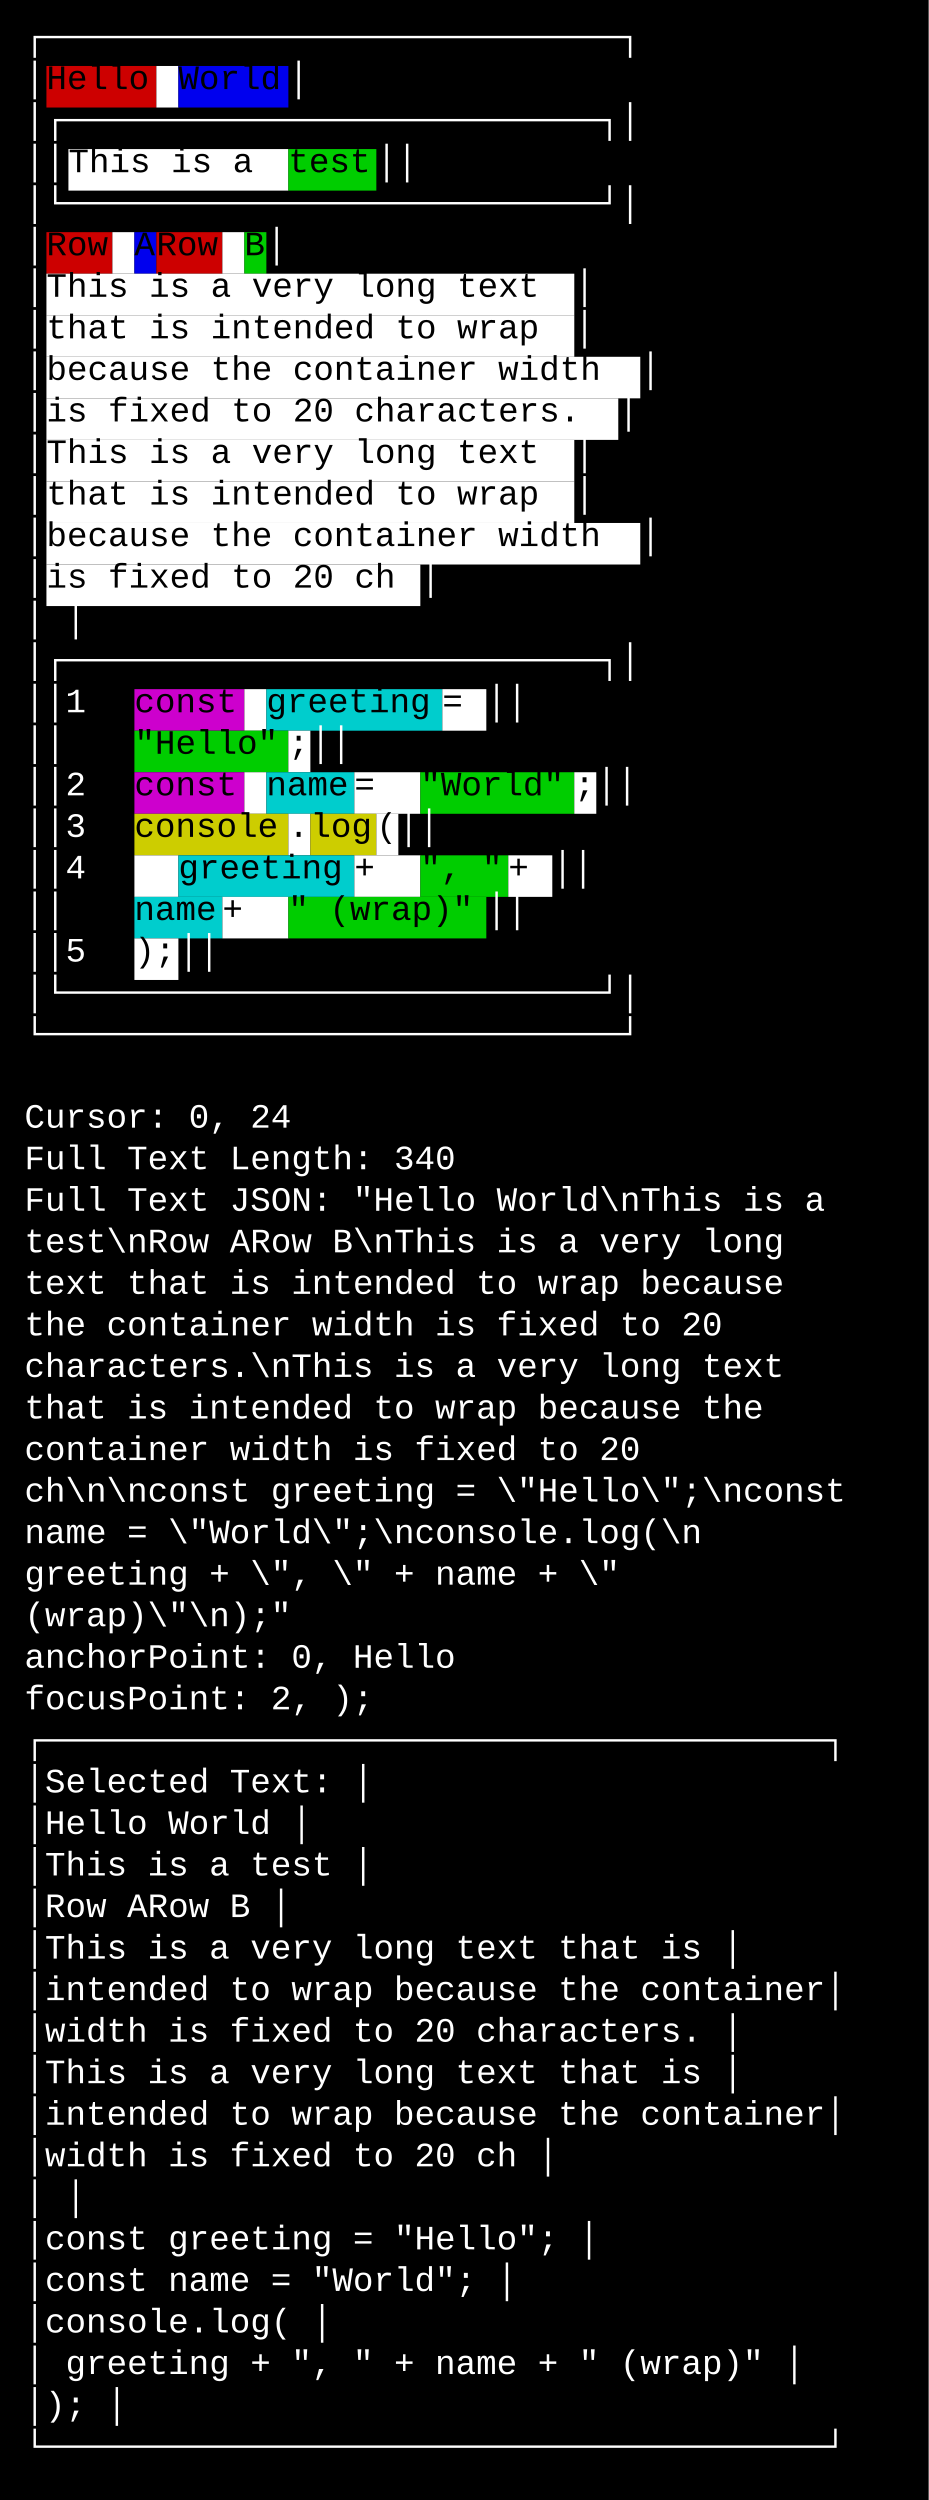
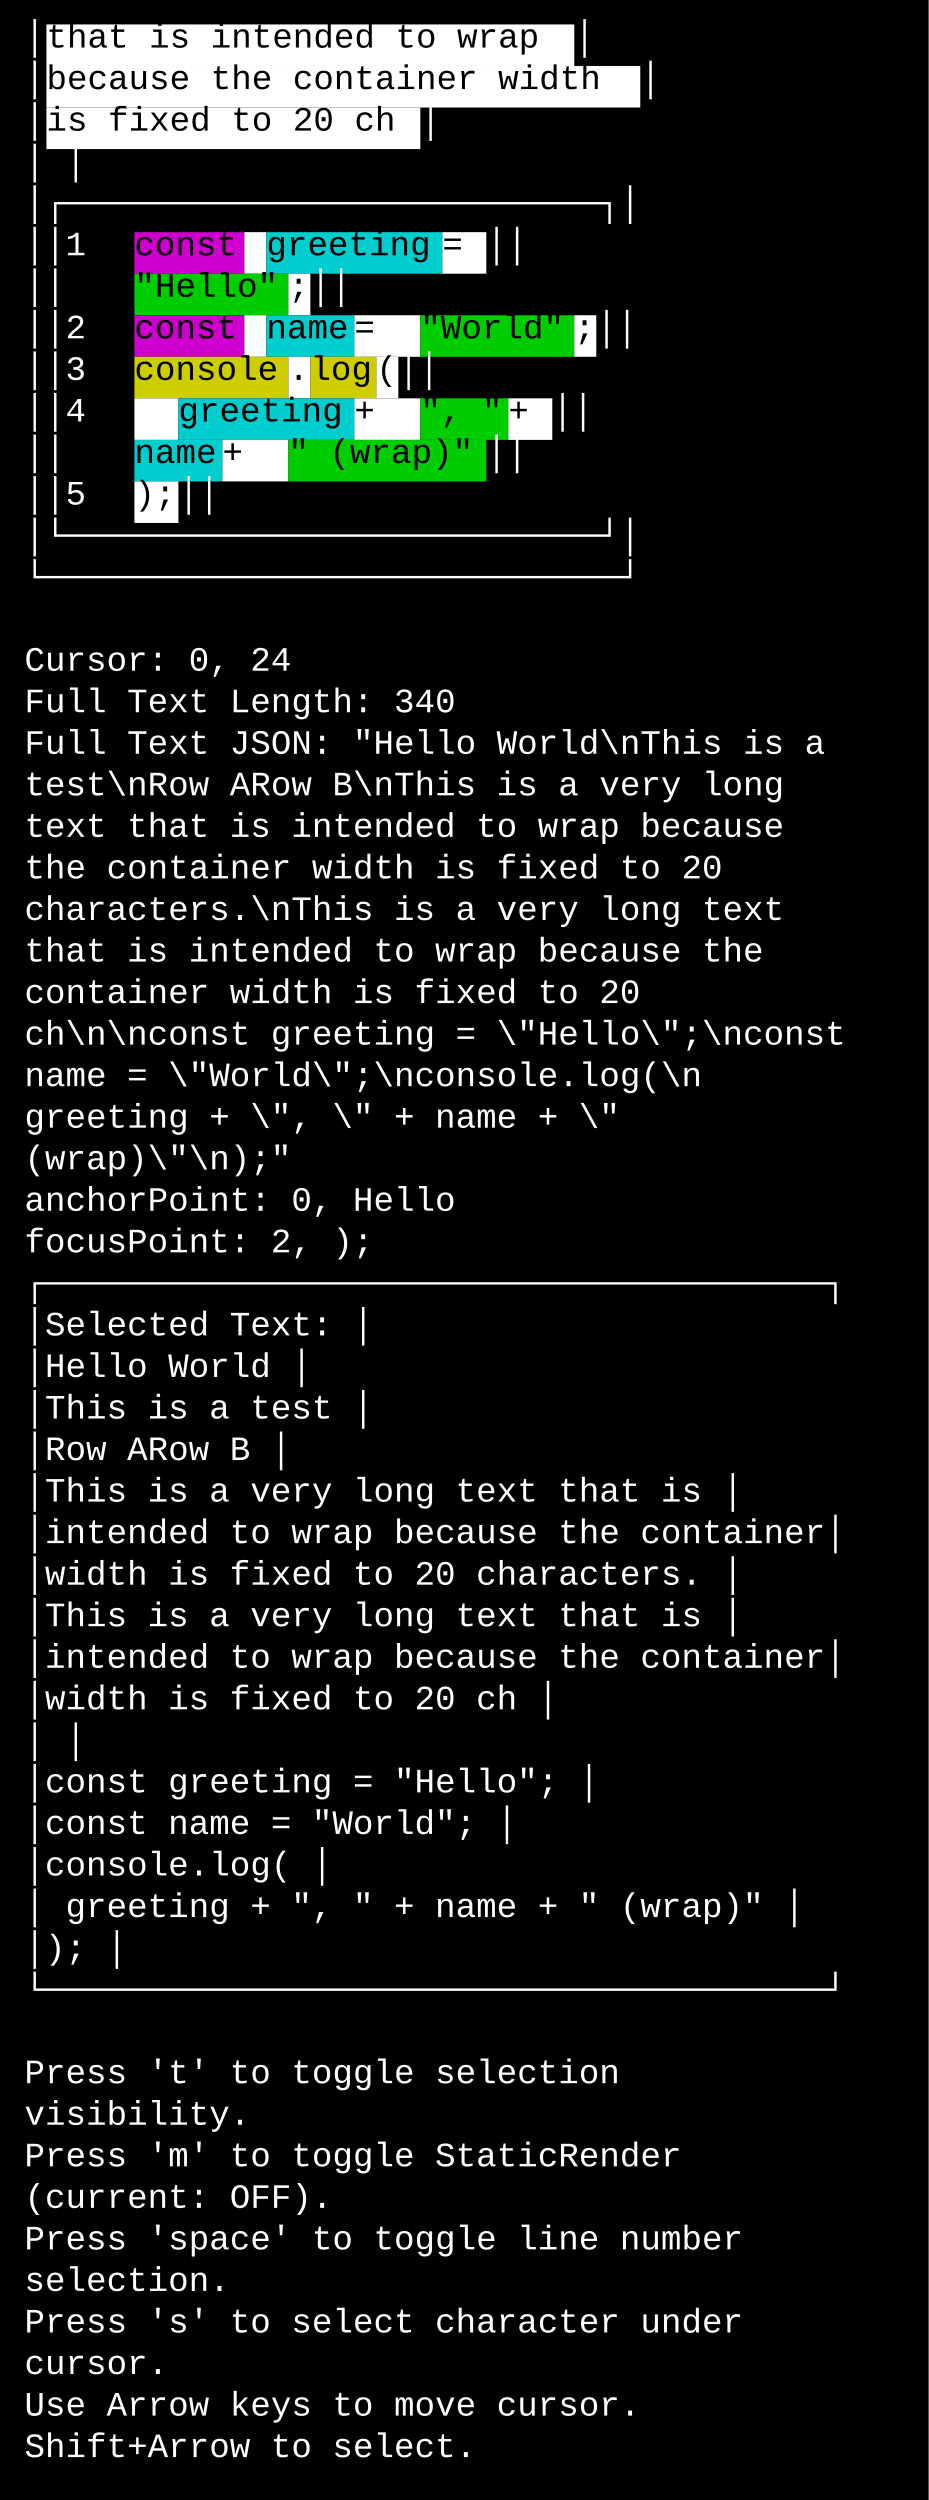
<svg xmlns="http://www.w3.org/2000/svg" width="380" height="1023" viewBox="0 0 380 1023">
  <style>
    text { font-family: Consolas, "Courier New", monospace; font-size: 14px; dominant-baseline: text-before-edge; white-space: pre; }
  </style>
  <rect width="380" height="1023" fill="#000000" />
  <g transform="translate(10, 10)">
-     <text x="0" y="2" fill="#ffffff" textLength="360" lengthAdjust="spacingAndGlyphs">┌────────────────────────────┐          </text>
+     <text x="0" y="2" fill="#ffffff" textLength="9" lengthAdjust="spacingAndGlyphs">│</text>
+     <rect x="9" y="0" width="216" height="17" fill="#ffffff" />
+     <text x="9" y="2" fill="#000000" textLength="216" lengthAdjust="spacingAndGlyphs">that is intended to wrap</text>
+     <text x="225" y="2" fill="#ffffff" textLength="135" lengthAdjust="spacingAndGlyphs">    │          </text>
    <text x="0" y="19" fill="#ffffff" textLength="9" lengthAdjust="spacingAndGlyphs">│</text>
-     <rect x="9" y="17" width="45" height="17" fill="#cd0000" />
-     <text x="9" y="19" fill="#000000" textLength="45" lengthAdjust="spacingAndGlyphs">Hello</text>
-     <rect x="54" y="17" width="9" height="17" fill="#ffffff" />
-     <rect x="63" y="17" width="45" height="17" fill="#0000ee" />
-     <text x="63" y="19" fill="#000000" textLength="45" lengthAdjust="spacingAndGlyphs">World</text>
-     <text x="108" y="19" fill="#ffffff" textLength="252" lengthAdjust="spacingAndGlyphs">                 │          </text>
-     <text x="0" y="36" fill="#ffffff" textLength="360" lengthAdjust="spacingAndGlyphs">│┌──────────────────────────┐│          </text>
-     <text x="0" y="53" fill="#ffffff" textLength="18" lengthAdjust="spacingAndGlyphs">││</text>
-     <rect x="18" y="51" width="90" height="17" fill="#ffffff" />
-     <text x="18" y="53" fill="#000000" textLength="90" lengthAdjust="spacingAndGlyphs">This is a </text>
-     <rect x="108" y="51" width="36" height="17" fill="#00cd00" />
-     <text x="108" y="53" fill="#000000" textLength="36" lengthAdjust="spacingAndGlyphs">test</text>
-     <text x="144" y="53" fill="#ffffff" textLength="216" lengthAdjust="spacingAndGlyphs">            ││          </text>
-     <text x="0" y="70" fill="#ffffff" textLength="360" lengthAdjust="spacingAndGlyphs">│└──────────────────────────┘│          </text>
-     <text x="0" y="87" fill="#ffffff" textLength="9" lengthAdjust="spacingAndGlyphs">│</text>
-     <rect x="9" y="85" width="27" height="17" fill="#cd0000" />
-     <text x="9" y="87" fill="#000000" textLength="27" lengthAdjust="spacingAndGlyphs">Row</text>
-     <rect x="36" y="85" width="9" height="17" fill="#ffffff" />
-     <rect x="45" y="85" width="9" height="17" fill="#0000ee" />
-     <text x="45" y="87" fill="#000000" textLength="9" lengthAdjust="spacingAndGlyphs">A</text>
-     <rect x="54" y="85" width="27" height="17" fill="#cd0000" />
-     <text x="54" y="87" fill="#000000" textLength="27" lengthAdjust="spacingAndGlyphs">Row</text>
-     <rect x="81" y="85" width="9" height="17" fill="#ffffff" />
-     <rect x="90" y="85" width="9" height="17" fill="#00cd00" />
-     <text x="90" y="87" fill="#000000" textLength="9" lengthAdjust="spacingAndGlyphs">B</text>
-     <text x="99" y="87" fill="#ffffff" textLength="261" lengthAdjust="spacingAndGlyphs">                  │          </text>
-     <text x="0" y="104" fill="#ffffff" textLength="9" lengthAdjust="spacingAndGlyphs">│</text>
-     <rect x="9" y="102" width="216" height="17" fill="#ffffff" />
-     <text x="9" y="104" fill="#000000" textLength="216" lengthAdjust="spacingAndGlyphs">This is a very long text</text>
-     <text x="225" y="104" fill="#ffffff" textLength="135" lengthAdjust="spacingAndGlyphs">    │          </text>
-     <text x="0" y="121" fill="#ffffff" textLength="9" lengthAdjust="spacingAndGlyphs">│</text>
-     <rect x="9" y="119" width="216" height="17" fill="#ffffff" />
-     <text x="9" y="121" fill="#000000" textLength="216" lengthAdjust="spacingAndGlyphs">that is intended to wrap</text>
-     <text x="225" y="121" fill="#ffffff" textLength="135" lengthAdjust="spacingAndGlyphs">    │          </text>
-     <text x="0" y="138" fill="#ffffff" textLength="9" lengthAdjust="spacingAndGlyphs">│</text>
-     <rect x="9" y="136" width="243" height="17" fill="#ffffff" />
-     <text x="9" y="138" fill="#000000" textLength="243" lengthAdjust="spacingAndGlyphs">because the container width</text>
-     <text x="252" y="138" fill="#ffffff" textLength="108" lengthAdjust="spacingAndGlyphs"> │          </text>
-     <text x="0" y="155" fill="#ffffff" textLength="9" lengthAdjust="spacingAndGlyphs">│</text>
-     <rect x="9" y="153" width="234" height="17" fill="#ffffff" />
-     <text x="9" y="155" fill="#000000" textLength="234" lengthAdjust="spacingAndGlyphs">is fixed to 20 characters.</text>
-     <text x="243" y="155" fill="#ffffff" textLength="117" lengthAdjust="spacingAndGlyphs">  │          </text>
-     <text x="0" y="172" fill="#ffffff" textLength="9" lengthAdjust="spacingAndGlyphs">│</text>
-     <rect x="9" y="170" width="216" height="17" fill="#ffffff" />
-     <text x="9" y="172" fill="#000000" textLength="216" lengthAdjust="spacingAndGlyphs">This is a very long text</text>
-     <text x="225" y="172" fill="#ffffff" textLength="135" lengthAdjust="spacingAndGlyphs">    │          </text>
-     <text x="0" y="189" fill="#ffffff" textLength="9" lengthAdjust="spacingAndGlyphs">│</text>
-     <rect x="9" y="187" width="216" height="17" fill="#ffffff" />
-     <text x="9" y="189" fill="#000000" textLength="216" lengthAdjust="spacingAndGlyphs">that is intended to wrap</text>
-     <text x="225" y="189" fill="#ffffff" textLength="135" lengthAdjust="spacingAndGlyphs">    │          </text>
-     <text x="0" y="206" fill="#ffffff" textLength="9" lengthAdjust="spacingAndGlyphs">│</text>
-     <rect x="9" y="204" width="243" height="17" fill="#ffffff" />
-     <text x="9" y="206" fill="#000000" textLength="243" lengthAdjust="spacingAndGlyphs">because the container width</text>
-     <text x="252" y="206" fill="#ffffff" textLength="108" lengthAdjust="spacingAndGlyphs"> │          </text>
-     <text x="0" y="223" fill="#ffffff" textLength="9" lengthAdjust="spacingAndGlyphs">│</text>
-     <rect x="9" y="221" width="153" height="17" fill="#ffffff" />
-     <text x="9" y="223" fill="#000000" textLength="153" lengthAdjust="spacingAndGlyphs">is fixed to 20 ch</text>
-     <text x="162" y="223" fill="#ffffff" textLength="198" lengthAdjust="spacingAndGlyphs">           │          </text>
-     <text x="0" y="240" fill="#ffffff" textLength="360" lengthAdjust="spacingAndGlyphs">│                            │          </text>
-     <text x="0" y="257" fill="#ffffff" textLength="360" lengthAdjust="spacingAndGlyphs">│┌──────────────────────────┐│          </text>
-     <text x="0" y="274" fill="#ffffff" textLength="45" lengthAdjust="spacingAndGlyphs">││1  </text>
-     <rect x="45" y="272" width="45" height="17" fill="#cd00cd" />
-     <text x="45" y="274" fill="#000000" textLength="45" lengthAdjust="spacingAndGlyphs">const</text>
-     <rect x="90" y="272" width="9" height="17" fill="#ffffff" />
-     <rect x="99" y="272" width="72" height="17" fill="#00cdcd" />
-     <text x="99" y="274" fill="#000000" textLength="72" lengthAdjust="spacingAndGlyphs">greeting</text>
-     <rect x="171" y="272" width="18" height="17" fill="#ffffff" />
-     <text x="171" y="274" fill="#000000" textLength="18" lengthAdjust="spacingAndGlyphs"> =</text>
-     <text x="189" y="274" fill="#ffffff" textLength="171" lengthAdjust="spacingAndGlyphs">       ││          </text>
-     <text x="0" y="291" fill="#ffffff" textLength="45" lengthAdjust="spacingAndGlyphs">││   </text>
-     <rect x="45" y="289" width="63" height="17" fill="#00cd00" />
-     <text x="45" y="291" fill="#000000" textLength="63" lengthAdjust="spacingAndGlyphs">"Hello"</text>
-     <rect x="108" y="289" width="9" height="17" fill="#ffffff" />
-     <text x="108" y="291" fill="#000000" textLength="9" lengthAdjust="spacingAndGlyphs">;</text>
-     <text x="117" y="291" fill="#ffffff" textLength="243" lengthAdjust="spacingAndGlyphs">               ││          </text>
-     <text x="0" y="308" fill="#ffffff" textLength="45" lengthAdjust="spacingAndGlyphs">││2  </text>
-     <rect x="45" y="306" width="45" height="17" fill="#cd00cd" />
-     <text x="45" y="308" fill="#000000" textLength="45" lengthAdjust="spacingAndGlyphs">const</text>
-     <rect x="90" y="306" width="9" height="17" fill="#ffffff" />
-     <rect x="99" y="306" width="36" height="17" fill="#00cdcd" />
-     <text x="99" y="308" fill="#000000" textLength="36" lengthAdjust="spacingAndGlyphs">name</text>
-     <rect x="135" y="306" width="27" height="17" fill="#ffffff" />
-     <text x="135" y="308" fill="#000000" textLength="27" lengthAdjust="spacingAndGlyphs"> = </text>
-     <rect x="162" y="306" width="63" height="17" fill="#00cd00" />
-     <text x="162" y="308" fill="#000000" textLength="63" lengthAdjust="spacingAndGlyphs">"World"</text>
-     <rect x="225" y="306" width="9" height="17" fill="#ffffff" />
-     <text x="225" y="308" fill="#000000" textLength="9" lengthAdjust="spacingAndGlyphs">;</text>
-     <text x="234" y="308" fill="#ffffff" textLength="126" lengthAdjust="spacingAndGlyphs">  ││          </text>
-     <text x="0" y="325" fill="#ffffff" textLength="45" lengthAdjust="spacingAndGlyphs">││3  </text>
-     <rect x="45" y="323" width="63" height="17" fill="#cdcd00" />
-     <text x="45" y="325" fill="#000000" textLength="63" lengthAdjust="spacingAndGlyphs">console</text>
-     <rect x="108" y="323" width="9" height="17" fill="#ffffff" />
-     <text x="108" y="325" fill="#000000" textLength="9" lengthAdjust="spacingAndGlyphs">.</text>
-     <rect x="117" y="323" width="27" height="17" fill="#cdcd00" />
-     <text x="117" y="325" fill="#000000" textLength="27" lengthAdjust="spacingAndGlyphs">log</text>
-     <rect x="144" y="323" width="9" height="17" fill="#ffffff" />
-     <text x="144" y="325" fill="#000000" textLength="9" lengthAdjust="spacingAndGlyphs">(</text>
-     <text x="153" y="325" fill="#ffffff" textLength="207" lengthAdjust="spacingAndGlyphs">           ││          </text>
-     <text x="0" y="342" fill="#ffffff" textLength="45" lengthAdjust="spacingAndGlyphs">││4  </text>
-     <rect x="45" y="340" width="18" height="17" fill="#ffffff" />
-     <rect x="63" y="340" width="72" height="17" fill="#00cdcd" />
-     <text x="63" y="342" fill="#000000" textLength="72" lengthAdjust="spacingAndGlyphs">greeting</text>
-     <rect x="135" y="340" width="27" height="17" fill="#ffffff" />
-     <text x="135" y="342" fill="#000000" textLength="27" lengthAdjust="spacingAndGlyphs"> + </text>
-     <rect x="162" y="340" width="36" height="17" fill="#00cd00" />
-     <text x="162" y="342" fill="#000000" textLength="36" lengthAdjust="spacingAndGlyphs">", "</text>
-     <rect x="198" y="340" width="18" height="17" fill="#ffffff" />
-     <text x="198" y="342" fill="#000000" textLength="18" lengthAdjust="spacingAndGlyphs"> +</text>
-     <text x="216" y="342" fill="#ffffff" textLength="144" lengthAdjust="spacingAndGlyphs">    ││          </text>
-     <text x="0" y="359" fill="#ffffff" textLength="45" lengthAdjust="spacingAndGlyphs">││   </text>
-     <rect x="45" y="357" width="36" height="17" fill="#00cdcd" />
-     <text x="45" y="359" fill="#000000" textLength="36" lengthAdjust="spacingAndGlyphs">name</text>
-     <rect x="81" y="357" width="27" height="17" fill="#ffffff" />
-     <text x="81" y="359" fill="#000000" textLength="27" lengthAdjust="spacingAndGlyphs"> + </text>
-     <rect x="108" y="357" width="81" height="17" fill="#00cd00" />
-     <text x="108" y="359" fill="#000000" textLength="81" lengthAdjust="spacingAndGlyphs">" (wrap)"</text>
-     <text x="189" y="359" fill="#ffffff" textLength="171" lengthAdjust="spacingAndGlyphs">       ││          </text>
-     <text x="0" y="376" fill="#ffffff" textLength="45" lengthAdjust="spacingAndGlyphs">││5  </text>
-     <rect x="45" y="374" width="18" height="17" fill="#ffffff" />
-     <text x="45" y="376" fill="#000000" textLength="18" lengthAdjust="spacingAndGlyphs">);</text>
-     <text x="63" y="376" fill="#ffffff" textLength="297" lengthAdjust="spacingAndGlyphs">                     ││          </text>
-     <text x="0" y="393" fill="#ffffff" textLength="360" lengthAdjust="spacingAndGlyphs">│└──────────────────────────┘│          </text>
-     <text x="0" y="410" fill="#ffffff" textLength="360" lengthAdjust="spacingAndGlyphs">└────────────────────────────┘          </text>
-     <text x="0" y="444" fill="#ffffff" textLength="360" lengthAdjust="spacingAndGlyphs">Cursor: 0, 24                           </text>
-     <text x="0" y="461" fill="#ffffff" textLength="360" lengthAdjust="spacingAndGlyphs">Full Text Length: 340                   </text>
-     <text x="0" y="478" fill="#ffffff" textLength="360" lengthAdjust="spacingAndGlyphs">Full Text JSON: "Hello World\nThis is a </text>
-     <text x="0" y="495" fill="#ffffff" textLength="360" lengthAdjust="spacingAndGlyphs">test\nRow ARow B\nThis is a very long   </text>
-     <text x="0" y="512" fill="#ffffff" textLength="360" lengthAdjust="spacingAndGlyphs">text that is intended to wrap because   </text>
-     <text x="0" y="529" fill="#ffffff" textLength="360" lengthAdjust="spacingAndGlyphs">the container width is fixed to 20      </text>
-     <text x="0" y="546" fill="#ffffff" textLength="360" lengthAdjust="spacingAndGlyphs">characters.\nThis is a very long text   </text>
-     <text x="0" y="563" fill="#ffffff" textLength="360" lengthAdjust="spacingAndGlyphs">that is intended to wrap because the    </text>
-     <text x="0" y="580" fill="#ffffff" textLength="360" lengthAdjust="spacingAndGlyphs">container width is fixed to 20          </text>
-     <text x="0" y="597" fill="#ffffff" textLength="360" lengthAdjust="spacingAndGlyphs">ch\n\nconst greeting = \"Hello\";\nconst</text>
-     <text x="0" y="614" fill="#ffffff" textLength="360" lengthAdjust="spacingAndGlyphs">name = \"World\";\nconsole.log(\n       </text>
-     <text x="0" y="631" fill="#ffffff" textLength="360" lengthAdjust="spacingAndGlyphs">greeting + \", \" + name + \"           </text>
-     <text x="0" y="648" fill="#ffffff" textLength="360" lengthAdjust="spacingAndGlyphs">(wrap)\"\n);"                           </text>
-     <text x="0" y="665" fill="#ffffff" textLength="360" lengthAdjust="spacingAndGlyphs">anchorPoint: 0, Hello                   </text>
-     <text x="0" y="682" fill="#ffffff" textLength="360" lengthAdjust="spacingAndGlyphs">focusPoint: 2, );                       </text>
-     <text x="0" y="699" fill="#ffffff" textLength="360" lengthAdjust="spacingAndGlyphs">┌──────────────────────────────────────┐</text>
-     <text x="0" y="716" fill="#ffffff" textLength="360" lengthAdjust="spacingAndGlyphs">│Selected Text:                        │</text>
-     <text x="0" y="733" fill="#ffffff" textLength="360" lengthAdjust="spacingAndGlyphs">│Hello World                           │</text>
-     <text x="0" y="750" fill="#ffffff" textLength="360" lengthAdjust="spacingAndGlyphs">│This is a test                        │</text>
-     <text x="0" y="767" fill="#ffffff" textLength="360" lengthAdjust="spacingAndGlyphs">│Row ARow B                            │</text>
-     <text x="0" y="784" fill="#ffffff" textLength="360" lengthAdjust="spacingAndGlyphs">│This is a very long text that is      │</text>
-     <text x="0" y="801" fill="#ffffff" textLength="360" lengthAdjust="spacingAndGlyphs">│intended to wrap because the container│</text>
-     <text x="0" y="818" fill="#ffffff" textLength="360" lengthAdjust="spacingAndGlyphs">│width is fixed to 20 characters.      │</text>
-     <text x="0" y="835" fill="#ffffff" textLength="360" lengthAdjust="spacingAndGlyphs">│This is a very long text that is      │</text>
-     <text x="0" y="852" fill="#ffffff" textLength="360" lengthAdjust="spacingAndGlyphs">│intended to wrap because the container│</text>
-     <text x="0" y="869" fill="#ffffff" textLength="360" lengthAdjust="spacingAndGlyphs">│width is fixed to 20 ch               │</text>
-     <text x="0" y="886" fill="#ffffff" textLength="360" lengthAdjust="spacingAndGlyphs">│                                      │</text>
-     <text x="0" y="903" fill="#ffffff" textLength="360" lengthAdjust="spacingAndGlyphs">│const greeting = "Hello";             │</text>
-     <text x="0" y="920" fill="#ffffff" textLength="360" lengthAdjust="spacingAndGlyphs">│const name = "World";                 │</text>
-     <text x="0" y="937" fill="#ffffff" textLength="360" lengthAdjust="spacingAndGlyphs">│console.log(                          │</text>
-     <text x="0" y="954" fill="#ffffff" textLength="360" lengthAdjust="spacingAndGlyphs">│  greeting + ", " + name + " (wrap)"  │</text>
-     <text x="0" y="971" fill="#ffffff" textLength="360" lengthAdjust="spacingAndGlyphs">│);                                    │</text>
-     <text x="0" y="988" fill="#ffffff" textLength="360" lengthAdjust="spacingAndGlyphs">└──────────────────────────────────────┘</text>
+     <rect x="9" y="17" width="243" height="17" fill="#ffffff" />
+     <text x="9" y="19" fill="#000000" textLength="243" lengthAdjust="spacingAndGlyphs">because the container width</text>
+     <text x="252" y="19" fill="#ffffff" textLength="108" lengthAdjust="spacingAndGlyphs"> │          </text>
+     <text x="0" y="36" fill="#ffffff" textLength="9" lengthAdjust="spacingAndGlyphs">│</text>
+     <rect x="9" y="34" width="153" height="17" fill="#ffffff" />
+     <text x="9" y="36" fill="#000000" textLength="153" lengthAdjust="spacingAndGlyphs">is fixed to 20 ch</text>
+     <text x="162" y="36" fill="#ffffff" textLength="198" lengthAdjust="spacingAndGlyphs">           │          </text>
+     <text x="0" y="53" fill="#ffffff" textLength="360" lengthAdjust="spacingAndGlyphs">│                            │          </text>
+     <text x="0" y="70" fill="#ffffff" textLength="360" lengthAdjust="spacingAndGlyphs">│┌──────────────────────────┐│          </text>
+     <text x="0" y="87" fill="#ffffff" textLength="45" lengthAdjust="spacingAndGlyphs">││1  </text>
+     <rect x="45" y="85" width="45" height="17" fill="#cd00cd" />
+     <text x="45" y="87" fill="#000000" textLength="45" lengthAdjust="spacingAndGlyphs">const</text>
+     <rect x="90" y="85" width="9" height="17" fill="#ffffff" />
+     <rect x="99" y="85" width="72" height="17" fill="#00cdcd" />
+     <text x="99" y="87" fill="#000000" textLength="72" lengthAdjust="spacingAndGlyphs">greeting</text>
+     <rect x="171" y="85" width="18" height="17" fill="#ffffff" />
+     <text x="171" y="87" fill="#000000" textLength="18" lengthAdjust="spacingAndGlyphs"> =</text>
+     <text x="189" y="87" fill="#ffffff" textLength="171" lengthAdjust="spacingAndGlyphs">       ││          </text>
+     <text x="0" y="104" fill="#ffffff" textLength="45" lengthAdjust="spacingAndGlyphs">││   </text>
+     <rect x="45" y="102" width="63" height="17" fill="#00cd00" />
+     <text x="45" y="104" fill="#000000" textLength="63" lengthAdjust="spacingAndGlyphs">"Hello"</text>
+     <rect x="108" y="102" width="9" height="17" fill="#ffffff" />
+     <text x="108" y="104" fill="#000000" textLength="9" lengthAdjust="spacingAndGlyphs">;</text>
+     <text x="117" y="104" fill="#ffffff" textLength="243" lengthAdjust="spacingAndGlyphs">               ││          </text>
+     <text x="0" y="121" fill="#ffffff" textLength="45" lengthAdjust="spacingAndGlyphs">││2  </text>
+     <rect x="45" y="119" width="45" height="17" fill="#cd00cd" />
+     <text x="45" y="121" fill="#000000" textLength="45" lengthAdjust="spacingAndGlyphs">const</text>
+     <rect x="90" y="119" width="9" height="17" fill="#ffffff" />
+     <rect x="99" y="119" width="36" height="17" fill="#00cdcd" />
+     <text x="99" y="121" fill="#000000" textLength="36" lengthAdjust="spacingAndGlyphs">name</text>
+     <rect x="135" y="119" width="27" height="17" fill="#ffffff" />
+     <text x="135" y="121" fill="#000000" textLength="27" lengthAdjust="spacingAndGlyphs"> = </text>
+     <rect x="162" y="119" width="63" height="17" fill="#00cd00" />
+     <text x="162" y="121" fill="#000000" textLength="63" lengthAdjust="spacingAndGlyphs">"World"</text>
+     <rect x="225" y="119" width="9" height="17" fill="#ffffff" />
+     <text x="225" y="121" fill="#000000" textLength="9" lengthAdjust="spacingAndGlyphs">;</text>
+     <text x="234" y="121" fill="#ffffff" textLength="126" lengthAdjust="spacingAndGlyphs">  ││          </text>
+     <text x="0" y="138" fill="#ffffff" textLength="45" lengthAdjust="spacingAndGlyphs">││3  </text>
+     <rect x="45" y="136" width="63" height="17" fill="#cdcd00" />
+     <text x="45" y="138" fill="#000000" textLength="63" lengthAdjust="spacingAndGlyphs">console</text>
+     <rect x="108" y="136" width="9" height="17" fill="#ffffff" />
+     <text x="108" y="138" fill="#000000" textLength="9" lengthAdjust="spacingAndGlyphs">.</text>
+     <rect x="117" y="136" width="27" height="17" fill="#cdcd00" />
+     <text x="117" y="138" fill="#000000" textLength="27" lengthAdjust="spacingAndGlyphs">log</text>
+     <rect x="144" y="136" width="9" height="17" fill="#ffffff" />
+     <text x="144" y="138" fill="#000000" textLength="9" lengthAdjust="spacingAndGlyphs">(</text>
+     <text x="153" y="138" fill="#ffffff" textLength="207" lengthAdjust="spacingAndGlyphs">           ││          </text>
+     <text x="0" y="155" fill="#ffffff" textLength="45" lengthAdjust="spacingAndGlyphs">││4  </text>
+     <rect x="45" y="153" width="18" height="17" fill="#ffffff" />
+     <rect x="63" y="153" width="72" height="17" fill="#00cdcd" />
+     <text x="63" y="155" fill="#000000" textLength="72" lengthAdjust="spacingAndGlyphs">greeting</text>
+     <rect x="135" y="153" width="27" height="17" fill="#ffffff" />
+     <text x="135" y="155" fill="#000000" textLength="27" lengthAdjust="spacingAndGlyphs"> + </text>
+     <rect x="162" y="153" width="36" height="17" fill="#00cd00" />
+     <text x="162" y="155" fill="#000000" textLength="36" lengthAdjust="spacingAndGlyphs">", "</text>
+     <rect x="198" y="153" width="18" height="17" fill="#ffffff" />
+     <text x="198" y="155" fill="#000000" textLength="18" lengthAdjust="spacingAndGlyphs"> +</text>
+     <text x="216" y="155" fill="#ffffff" textLength="144" lengthAdjust="spacingAndGlyphs">    ││          </text>
+     <text x="0" y="172" fill="#ffffff" textLength="45" lengthAdjust="spacingAndGlyphs">││   </text>
+     <rect x="45" y="170" width="36" height="17" fill="#00cdcd" />
+     <text x="45" y="172" fill="#000000" textLength="36" lengthAdjust="spacingAndGlyphs">name</text>
+     <rect x="81" y="170" width="27" height="17" fill="#ffffff" />
+     <text x="81" y="172" fill="#000000" textLength="27" lengthAdjust="spacingAndGlyphs"> + </text>
+     <rect x="108" y="170" width="81" height="17" fill="#00cd00" />
+     <text x="108" y="172" fill="#000000" textLength="81" lengthAdjust="spacingAndGlyphs">" (wrap)"</text>
+     <text x="189" y="172" fill="#ffffff" textLength="171" lengthAdjust="spacingAndGlyphs">       ││          </text>
+     <text x="0" y="189" fill="#ffffff" textLength="45" lengthAdjust="spacingAndGlyphs">││5  </text>
+     <rect x="45" y="187" width="18" height="17" fill="#ffffff" />
+     <text x="45" y="189" fill="#000000" textLength="18" lengthAdjust="spacingAndGlyphs">);</text>
+     <text x="63" y="189" fill="#ffffff" textLength="297" lengthAdjust="spacingAndGlyphs">                     ││          </text>
+     <text x="0" y="206" fill="#ffffff" textLength="360" lengthAdjust="spacingAndGlyphs">│└──────────────────────────┘│          </text>
+     <text x="0" y="223" fill="#ffffff" textLength="360" lengthAdjust="spacingAndGlyphs">└────────────────────────────┘          </text>
+     <text x="0" y="257" fill="#ffffff" textLength="360" lengthAdjust="spacingAndGlyphs">Cursor: 0, 24                           </text>
+     <text x="0" y="274" fill="#ffffff" textLength="360" lengthAdjust="spacingAndGlyphs">Full Text Length: 340                   </text>
+     <text x="0" y="291" fill="#ffffff" textLength="360" lengthAdjust="spacingAndGlyphs">Full Text JSON: "Hello World\nThis is a </text>
+     <text x="0" y="308" fill="#ffffff" textLength="360" lengthAdjust="spacingAndGlyphs">test\nRow ARow B\nThis is a very long   </text>
+     <text x="0" y="325" fill="#ffffff" textLength="360" lengthAdjust="spacingAndGlyphs">text that is intended to wrap because   </text>
+     <text x="0" y="342" fill="#ffffff" textLength="360" lengthAdjust="spacingAndGlyphs">the container width is fixed to 20      </text>
+     <text x="0" y="359" fill="#ffffff" textLength="360" lengthAdjust="spacingAndGlyphs">characters.\nThis is a very long text   </text>
+     <text x="0" y="376" fill="#ffffff" textLength="360" lengthAdjust="spacingAndGlyphs">that is intended to wrap because the    </text>
+     <text x="0" y="393" fill="#ffffff" textLength="360" lengthAdjust="spacingAndGlyphs">container width is fixed to 20          </text>
+     <text x="0" y="410" fill="#ffffff" textLength="360" lengthAdjust="spacingAndGlyphs">ch\n\nconst greeting = \"Hello\";\nconst</text>
+     <text x="0" y="427" fill="#ffffff" textLength="360" lengthAdjust="spacingAndGlyphs">name = \"World\";\nconsole.log(\n       </text>
+     <text x="0" y="444" fill="#ffffff" textLength="360" lengthAdjust="spacingAndGlyphs">greeting + \", \" + name + \"           </text>
+     <text x="0" y="461" fill="#ffffff" textLength="360" lengthAdjust="spacingAndGlyphs">(wrap)\"\n);"                           </text>
+     <text x="0" y="478" fill="#ffffff" textLength="360" lengthAdjust="spacingAndGlyphs">anchorPoint: 0, Hello                   </text>
+     <text x="0" y="495" fill="#ffffff" textLength="360" lengthAdjust="spacingAndGlyphs">focusPoint: 2, );                       </text>
+     <text x="0" y="512" fill="#ffffff" textLength="360" lengthAdjust="spacingAndGlyphs">┌──────────────────────────────────────┐</text>
+     <text x="0" y="529" fill="#ffffff" textLength="360" lengthAdjust="spacingAndGlyphs">│Selected Text:                        │</text>
+     <text x="0" y="546" fill="#ffffff" textLength="360" lengthAdjust="spacingAndGlyphs">│Hello World                           │</text>
+     <text x="0" y="563" fill="#ffffff" textLength="360" lengthAdjust="spacingAndGlyphs">│This is a test                        │</text>
+     <text x="0" y="580" fill="#ffffff" textLength="360" lengthAdjust="spacingAndGlyphs">│Row ARow B                            │</text>
+     <text x="0" y="597" fill="#ffffff" textLength="360" lengthAdjust="spacingAndGlyphs">│This is a very long text that is      │</text>
+     <text x="0" y="614" fill="#ffffff" textLength="360" lengthAdjust="spacingAndGlyphs">│intended to wrap because the container│</text>
+     <text x="0" y="631" fill="#ffffff" textLength="360" lengthAdjust="spacingAndGlyphs">│width is fixed to 20 characters.      │</text>
+     <text x="0" y="648" fill="#ffffff" textLength="360" lengthAdjust="spacingAndGlyphs">│This is a very long text that is      │</text>
+     <text x="0" y="665" fill="#ffffff" textLength="360" lengthAdjust="spacingAndGlyphs">│intended to wrap because the container│</text>
+     <text x="0" y="682" fill="#ffffff" textLength="360" lengthAdjust="spacingAndGlyphs">│width is fixed to 20 ch               │</text>
+     <text x="0" y="699" fill="#ffffff" textLength="360" lengthAdjust="spacingAndGlyphs">│                                      │</text>
+     <text x="0" y="716" fill="#ffffff" textLength="360" lengthAdjust="spacingAndGlyphs">│const greeting = "Hello";             │</text>
+     <text x="0" y="733" fill="#ffffff" textLength="360" lengthAdjust="spacingAndGlyphs">│const name = "World";                 │</text>
+     <text x="0" y="750" fill="#ffffff" textLength="360" lengthAdjust="spacingAndGlyphs">│console.log(                          │</text>
+     <text x="0" y="767" fill="#ffffff" textLength="360" lengthAdjust="spacingAndGlyphs">│  greeting + ", " + name + " (wrap)"  │</text>
+     <text x="0" y="784" fill="#ffffff" textLength="360" lengthAdjust="spacingAndGlyphs">│);                                    │</text>
+     <text x="0" y="801" fill="#ffffff" textLength="360" lengthAdjust="spacingAndGlyphs">└──────────────────────────────────────┘</text>
+     <text x="0" y="835" fill="#ffffff" textLength="360" lengthAdjust="spacingAndGlyphs">Press 't' to toggle selection           </text>
+     <text x="0" y="852" fill="#ffffff" textLength="360" lengthAdjust="spacingAndGlyphs">visibility.                             </text>
+     <text x="0" y="869" fill="#ffffff" textLength="360" lengthAdjust="spacingAndGlyphs">Press 'm' to toggle StaticRender        </text>
+     <text x="0" y="886" fill="#ffffff" textLength="360" lengthAdjust="spacingAndGlyphs">(current: OFF).                         </text>
+     <text x="0" y="903" fill="#ffffff" textLength="360" lengthAdjust="spacingAndGlyphs">Press 'space' to toggle line number     </text>
+     <text x="0" y="920" fill="#ffffff" textLength="360" lengthAdjust="spacingAndGlyphs">selection.                              </text>
+     <text x="0" y="937" fill="#ffffff" textLength="360" lengthAdjust="spacingAndGlyphs">Press 's' to select character under     </text>
+     <text x="0" y="954" fill="#ffffff" textLength="360" lengthAdjust="spacingAndGlyphs">cursor.                                 </text>
+     <text x="0" y="971" fill="#ffffff" textLength="360" lengthAdjust="spacingAndGlyphs">Use Arrow keys to move cursor.          </text>
+     <text x="0" y="988" fill="#ffffff" textLength="360" lengthAdjust="spacingAndGlyphs">Shift+Arrow to select.                  </text>
  </g>
</svg>
